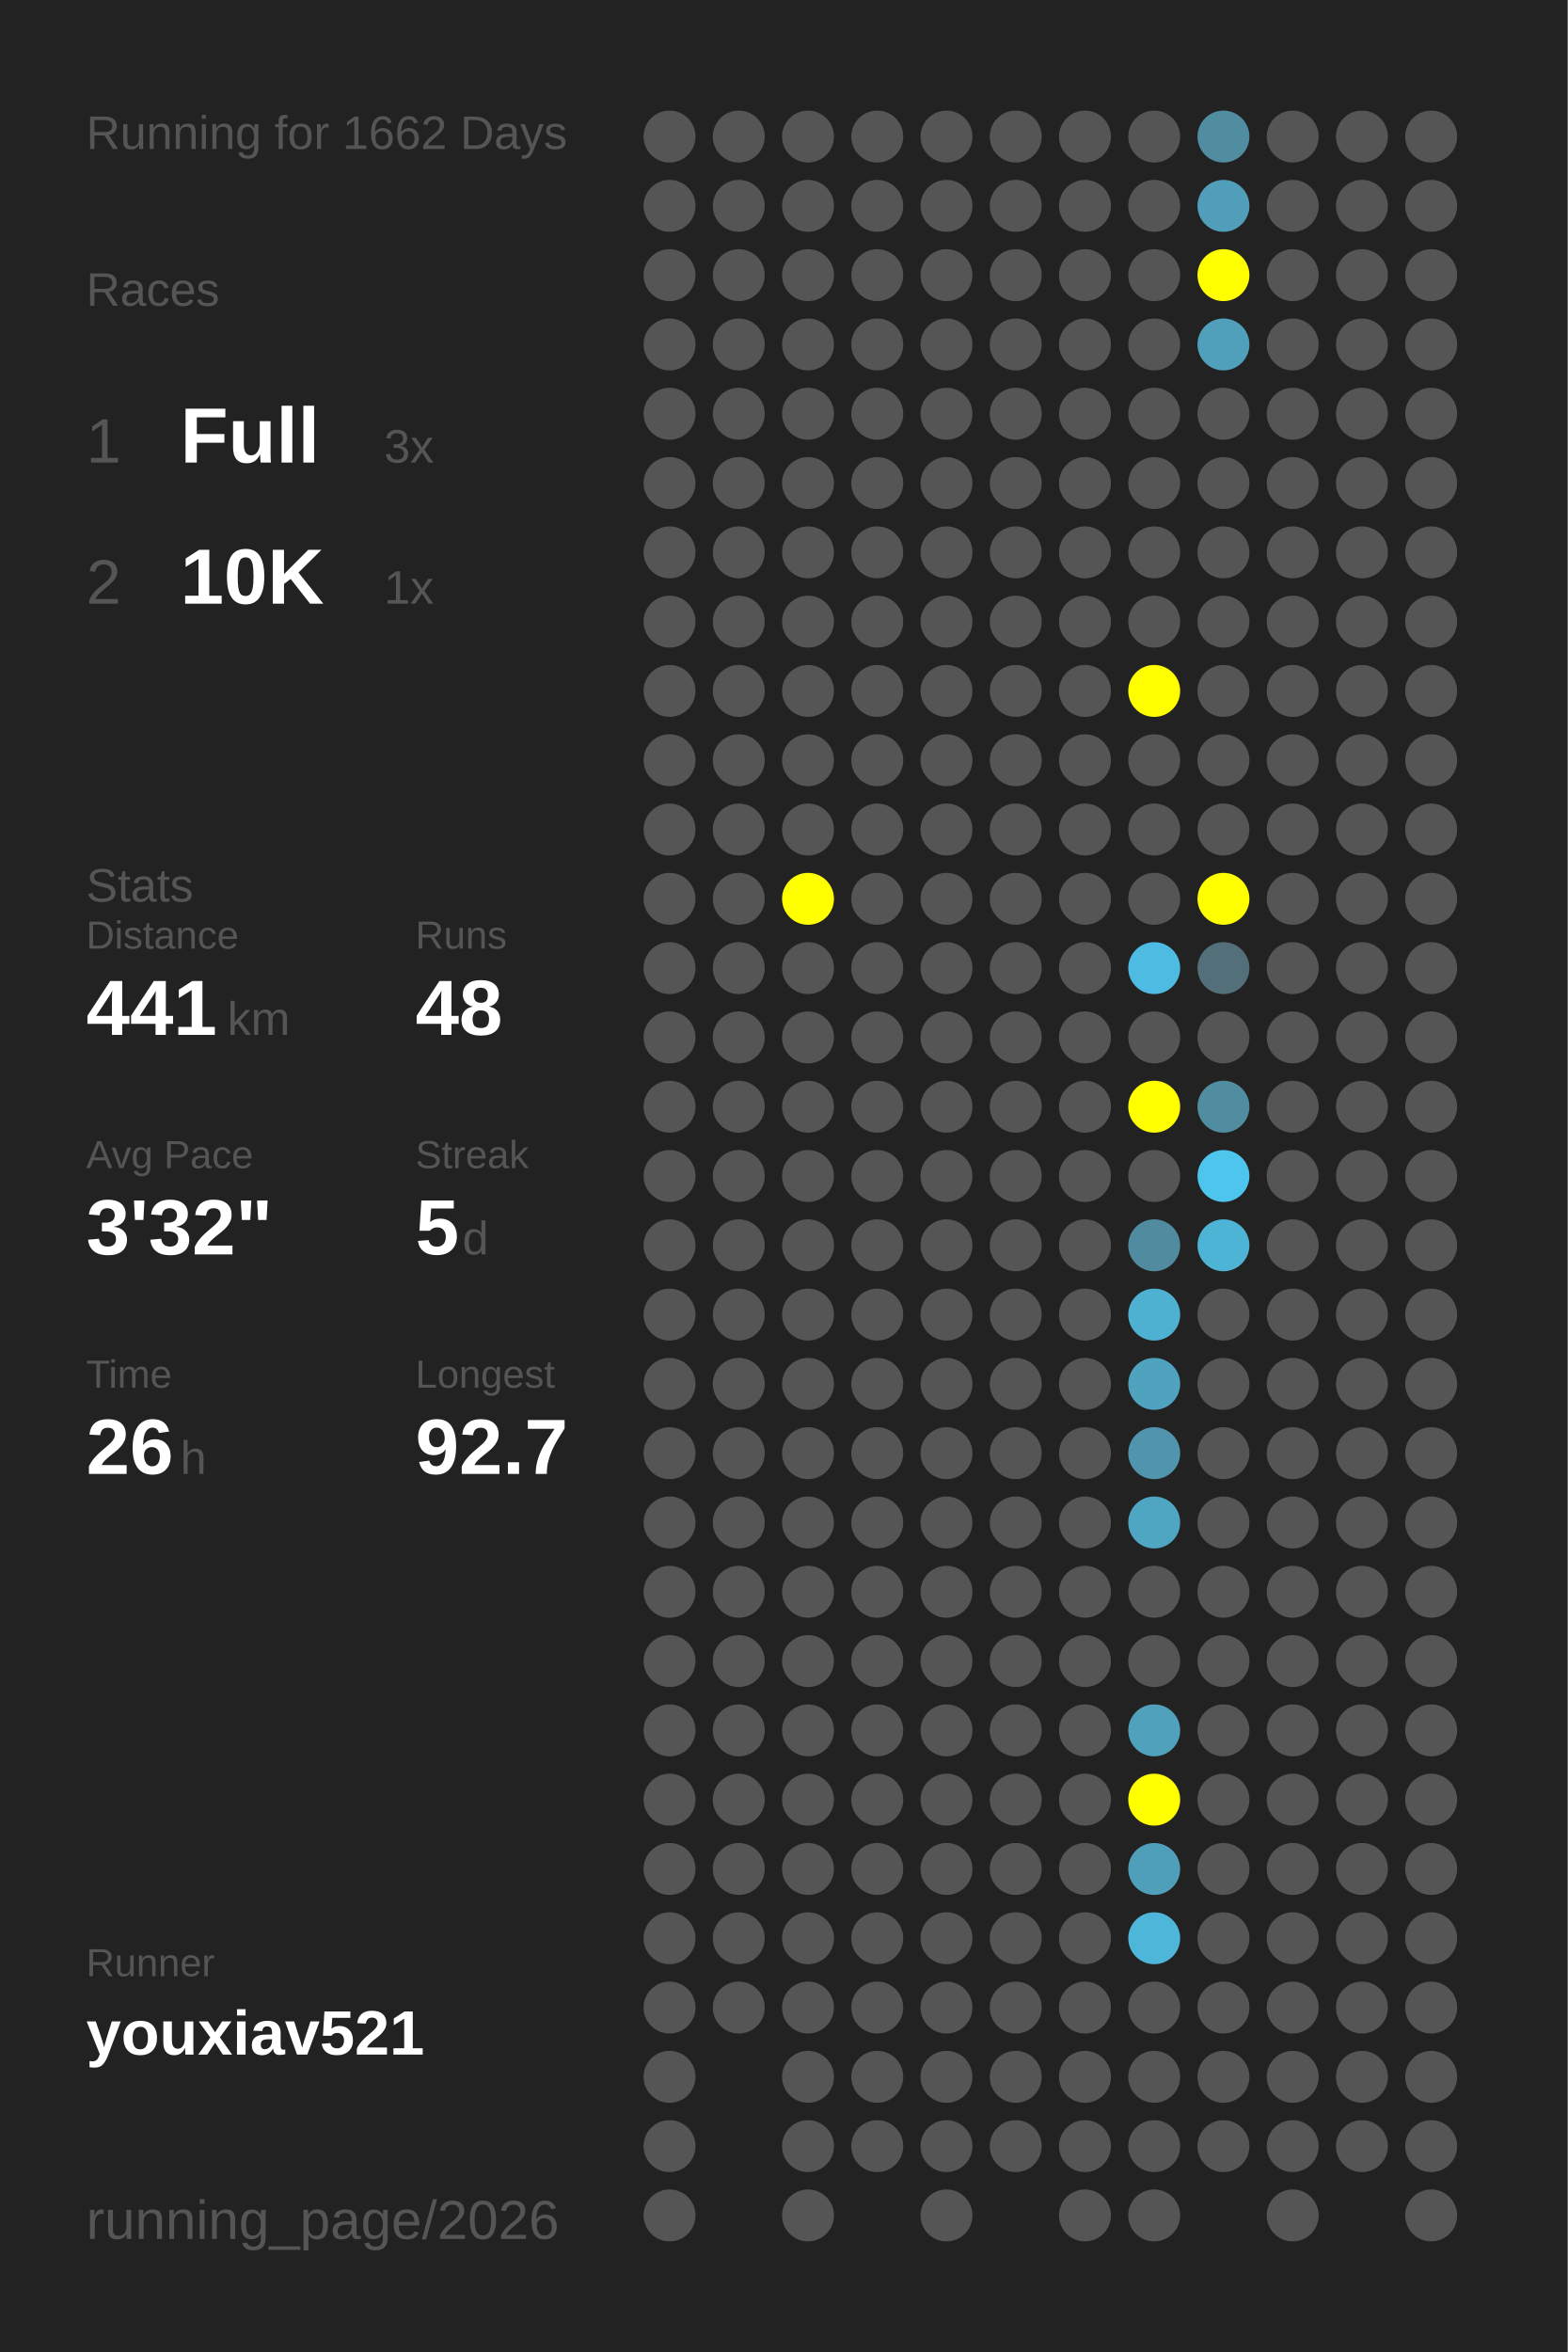
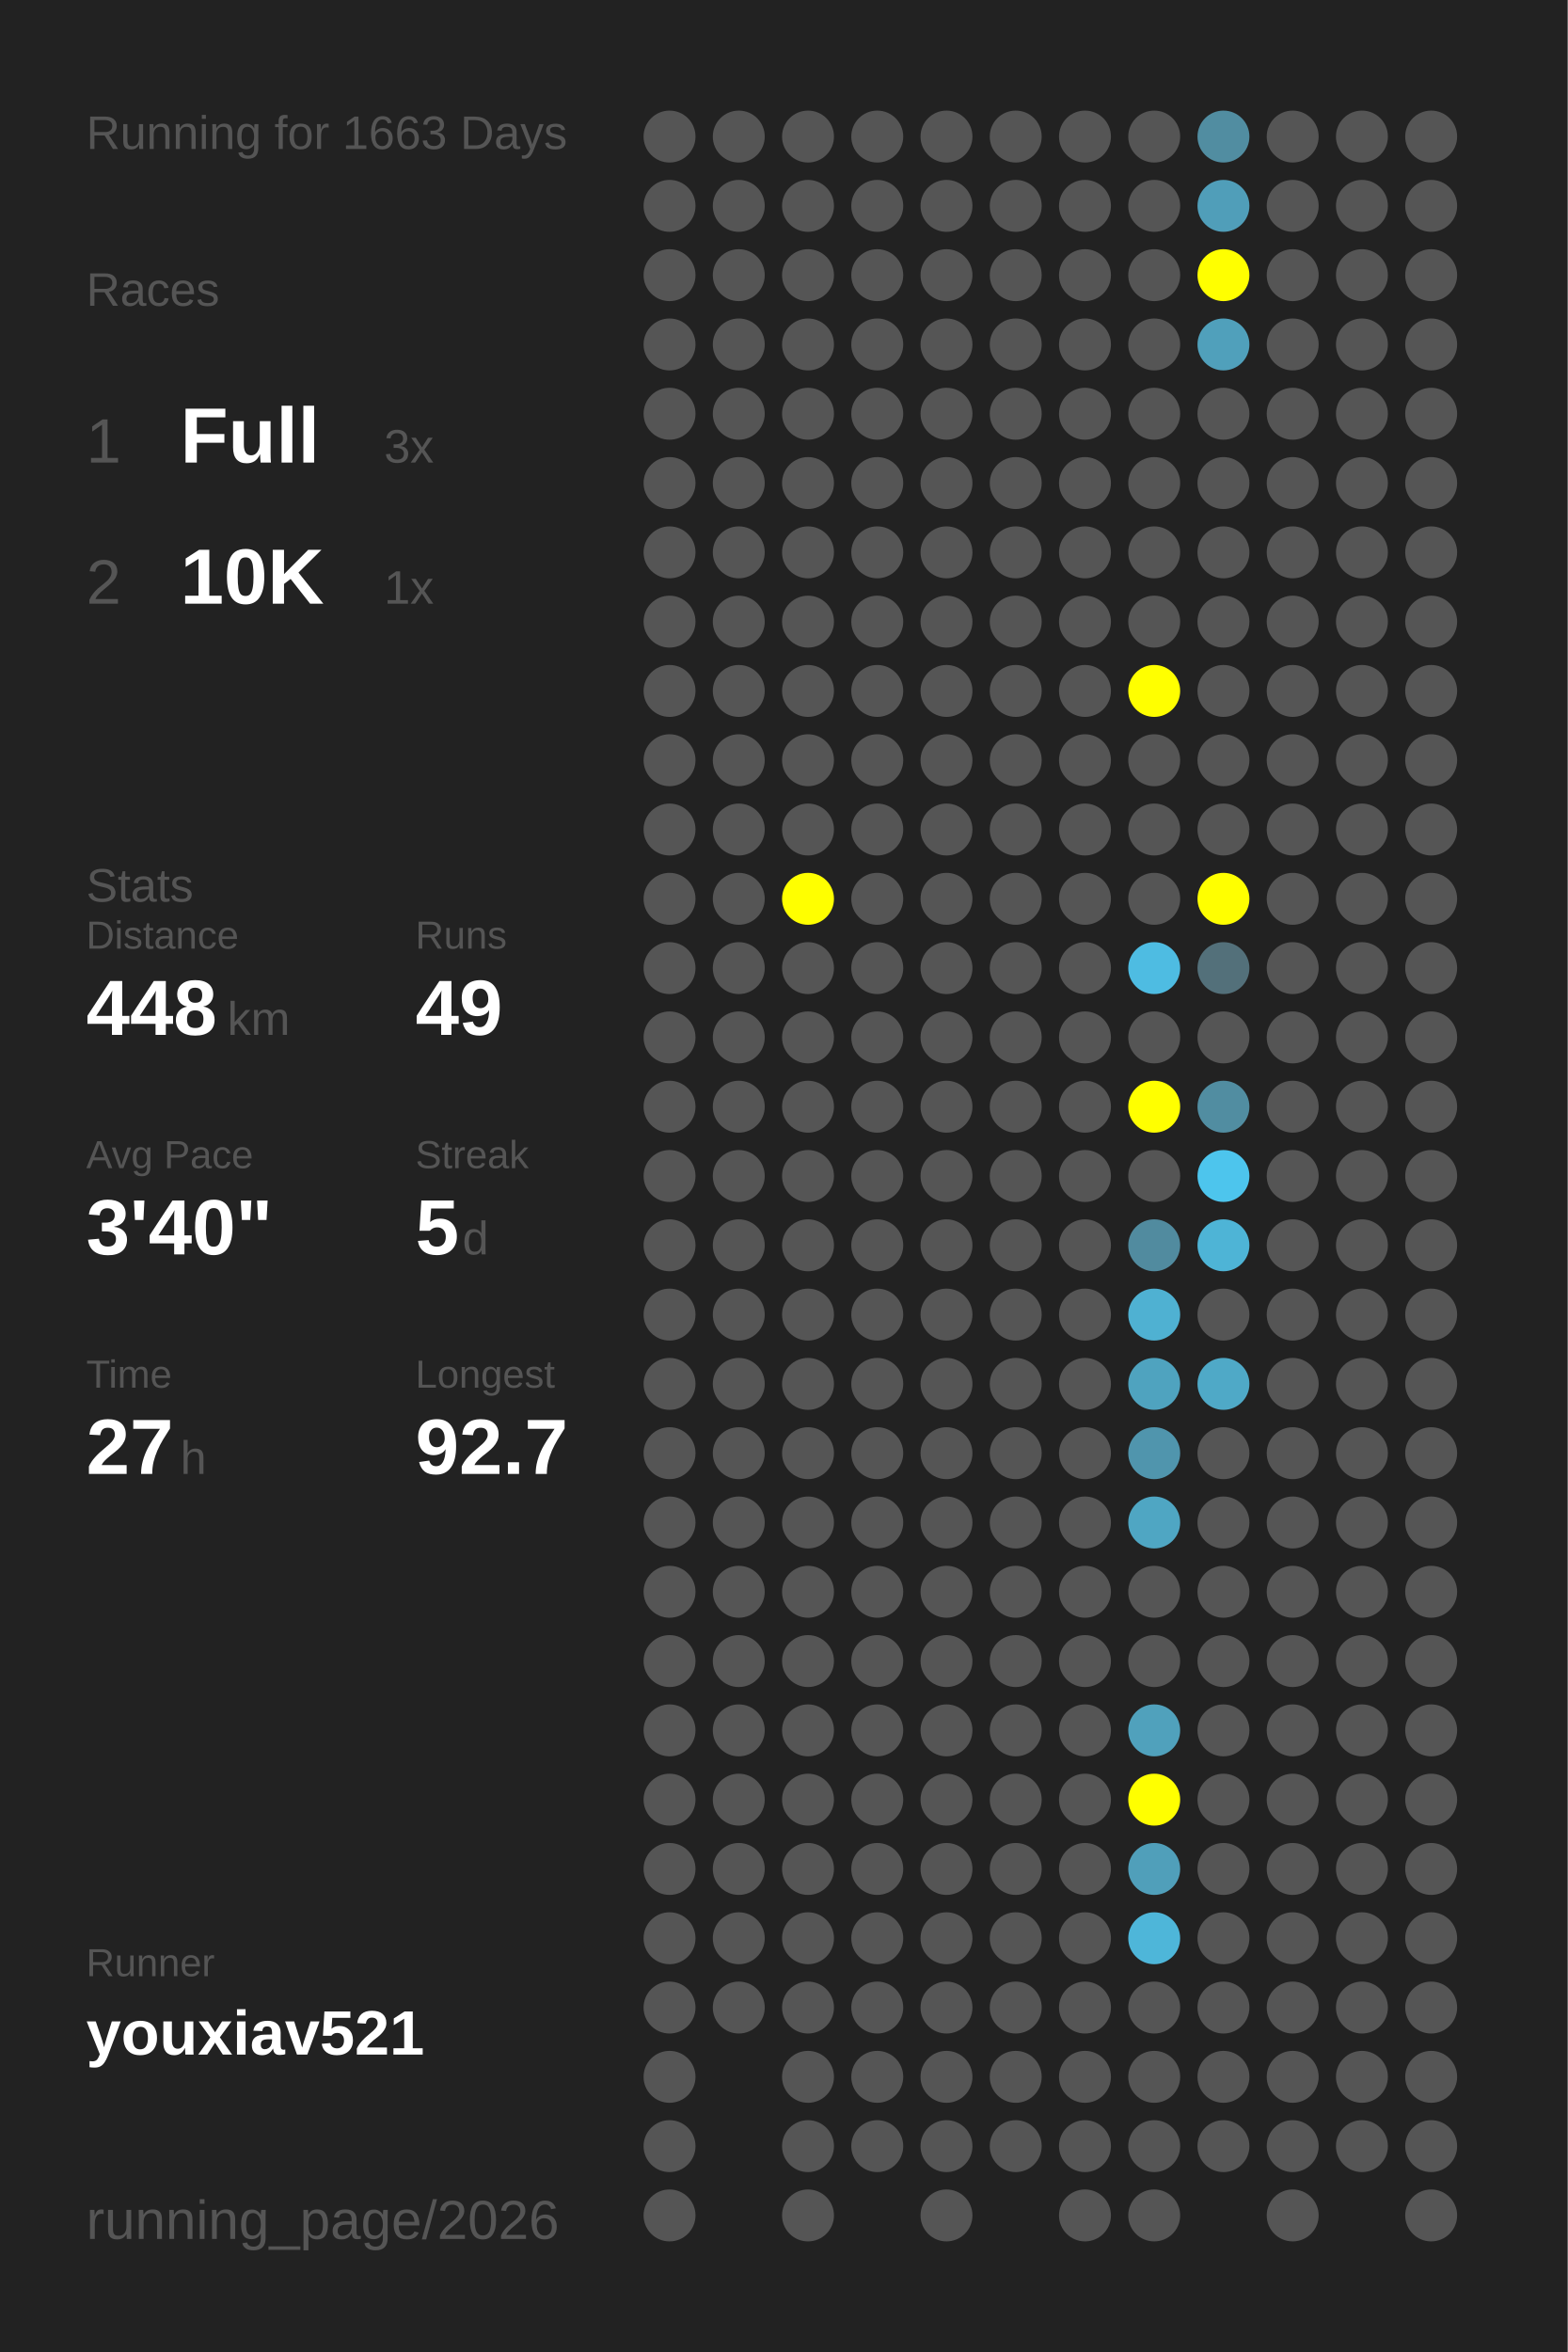
<svg xmlns="http://www.w3.org/2000/svg" baseProfile="full" height="300mm" version="1.1" viewBox="0,0,200,300" width="200mm">
  <defs />
  <rect fill="#222222" height="300" width="200" x="0" y="0" />
-   <text fill="#555555" style="font-size:6px; font-family:Arial;" x="11" y="19">Running for 1662 Days</text>
+   <text fill="#555555" style="font-size:6px; font-family:Arial;" x="11" y="19">Running for 1663 Days</text>
  <text fill="#555555" style="font-size:6px; font-family:Arial;" x="11" y="39">Races</text>
  <text fill="#555555" style="font-size:8px; font-family:Arial;" x="11" y="59">1</text>
  <text fill="#FFFFFF" style="font-size:10px; font-family:Arial; font-weight:bold;" x="23" y="59">Full</text>
  <text fill="#555555" style="font-size:6px; font-family:Arial;" x="49" y="59">3x</text>
  <text fill="#555555" style="font-size:8px; font-family:Arial;" x="11" y="77">2</text>
  <text fill="#FFFFFF" style="font-size:10px; font-family:Arial; font-weight:bold;" x="23" y="77">10K</text>
  <text fill="#555555" style="font-size:6px; font-family:Arial;" x="49" y="77">1x</text>
  <text fill="#555555" style="font-size:6px; font-family:Arial;" x="11" y="115">Stats</text>
  <text fill="#555555" style="font-size:5px; font-family:Arial;" x="11" y="121">Distance</text>
-   <text fill="#FFFFFF" style="font-size:10px; font-family:Arial; font-weight:bold;" x="11" y="132">441</text>
+   <text fill="#FFFFFF" style="font-size:10px; font-family:Arial; font-weight:bold;" x="11" y="132">448</text>
  <text fill="#555555" style="font-size:6px; font-family:Arial;" x="29" y="132">km</text>
  <text fill="#555555" style="font-size:5px; font-family:Arial;" x="53" y="121">Runs</text>
-   <text fill="#FFFFFF" style="font-size:10px; font-family:Arial; font-weight:bold;" x="53" y="132">48</text>
+   <text fill="#FFFFFF" style="font-size:10px; font-family:Arial; font-weight:bold;" x="53" y="132">49</text>
  <text fill="#555555" style="font-size:5px; font-family:Arial;" x="11" y="149">Avg Pace</text>
-   <text fill="#FFFFFF" style="font-size:10px; font-family:Arial; font-weight:bold;" x="11" y="160">3'32"</text>
+   <text fill="#FFFFFF" style="font-size:10px; font-family:Arial; font-weight:bold;" x="11" y="160">3'40"</text>
  <text fill="#555555" style="font-size:5px; font-family:Arial;" x="53" y="149">Streak</text>
  <text fill="#FFFFFF" style="font-size:10px; font-family:Arial; font-weight:bold;" x="53" y="160">5</text>
  <text fill="#555555" style="font-size:6px; font-family:Arial;" x="59" y="160">d</text>
  <text fill="#555555" style="font-size:5px; font-family:Arial;" x="11" y="177">Time</text>
-   <text fill="#FFFFFF" style="font-size:10px; font-family:Arial; font-weight:bold;" x="11" y="188">26</text>
+   <text fill="#FFFFFF" style="font-size:10px; font-family:Arial; font-weight:bold;" x="11" y="188">27</text>
  <text fill="#555555" style="font-size:6px; font-family:Arial;" x="23" y="188">h</text>
  <text fill="#555555" style="font-size:5px; font-family:Arial;" x="53" y="177">Longest</text>
  <text fill="#FFFFFF" style="font-size:10px; font-family:Arial; font-weight:bold;" x="53" y="188">92.7</text>
  <text fill="#555555" style="font-size:5px; font-family:Arial;" x="11" y="252.065">Runner</text>
  <text fill="#FFFFFF" style="font-size:8px; font-family:Arial; font-weight:bold;" x="11" y="262.065">youxiav521</text>
  <text fill="#555555" style="font-size:7px; font-family:Arial;" x="11" y="285.581">running_page/2026</text>
  <circle cx="85.417" cy="17.419" fill="#555555" r="3.312" />
  <circle cx="85.417" cy="26.258" fill="#555555" r="3.312" />
  <circle cx="85.417" cy="35.097" fill="#555555" r="3.312" />
  <circle cx="85.417" cy="43.935" fill="#555555" r="3.312" />
  <circle cx="85.417" cy="52.774" fill="#555555" r="3.312" />
  <circle cx="85.417" cy="61.613" fill="#555555" r="3.312" />
  <circle cx="85.417" cy="70.452" fill="#555555" r="3.312" />
  <circle cx="85.417" cy="79.29" fill="#555555" r="3.312" />
  <circle cx="85.417" cy="88.129" fill="#555555" r="3.312" />
  <circle cx="85.417" cy="96.968" fill="#555555" r="3.312" />
  <circle cx="85.417" cy="105.806" fill="#555555" r="3.312" />
  <circle cx="85.417" cy="114.645" fill="#555555" r="3.312" />
  <circle cx="85.417" cy="123.484" fill="#555555" r="3.312" />
  <circle cx="85.417" cy="132.323" fill="#555555" r="3.312" />
  <circle cx="85.417" cy="141.161" fill="#555555" r="3.312" />
  <circle cx="85.417" cy="150" fill="#555555" r="3.312" />
  <circle cx="85.417" cy="158.839" fill="#555555" r="3.312" />
  <circle cx="85.417" cy="167.677" fill="#555555" r="3.312" />
  <circle cx="85.417" cy="176.516" fill="#555555" r="3.312" />
  <circle cx="85.417" cy="185.355" fill="#555555" r="3.312" />
  <circle cx="85.417" cy="194.194" fill="#555555" r="3.312" />
  <circle cx="85.417" cy="203.032" fill="#555555" r="3.312" />
  <circle cx="85.417" cy="211.871" fill="#555555" r="3.312" />
  <circle cx="85.417" cy="220.71" fill="#555555" r="3.312" />
  <circle cx="85.417" cy="229.548" fill="#555555" r="3.312" />
  <circle cx="85.417" cy="238.387" fill="#555555" r="3.312" />
  <circle cx="85.417" cy="247.226" fill="#555555" r="3.312" />
  <circle cx="85.417" cy="256.065" fill="#555555" r="3.312" />
  <circle cx="85.417" cy="264.903" fill="#555555" r="3.312" />
  <circle cx="85.417" cy="273.742" fill="#555555" r="3.312" />
  <circle cx="85.417" cy="282.581" fill="#555555" r="3.312" />
  <circle cx="94.25" cy="17.419" fill="#555555" r="3.312" />
  <circle cx="94.25" cy="26.258" fill="#555555" r="3.312" />
  <circle cx="94.25" cy="35.097" fill="#555555" r="3.312" />
  <circle cx="94.25" cy="43.935" fill="#555555" r="3.312" />
  <circle cx="94.25" cy="52.774" fill="#555555" r="3.312" />
  <circle cx="94.25" cy="61.613" fill="#555555" r="3.312" />
  <circle cx="94.25" cy="70.452" fill="#555555" r="3.312" />
  <circle cx="94.25" cy="79.29" fill="#555555" r="3.312" />
  <circle cx="94.25" cy="88.129" fill="#555555" r="3.312" />
  <circle cx="94.25" cy="96.968" fill="#555555" r="3.312" />
  <circle cx="94.25" cy="105.806" fill="#555555" r="3.312" />
  <circle cx="94.25" cy="114.645" fill="#555555" r="3.312" />
  <circle cx="94.25" cy="123.484" fill="#555555" r="3.312" />
  <circle cx="94.25" cy="132.323" fill="#555555" r="3.312" />
  <circle cx="94.25" cy="141.161" fill="#555555" r="3.312" />
  <circle cx="94.25" cy="150" fill="#555555" r="3.312" />
  <circle cx="94.25" cy="158.839" fill="#555555" r="3.312" />
  <circle cx="94.25" cy="167.677" fill="#555555" r="3.312" />
  <circle cx="94.25" cy="176.516" fill="#555555" r="3.312" />
  <circle cx="94.25" cy="185.355" fill="#555555" r="3.312" />
  <circle cx="94.25" cy="194.194" fill="#555555" r="3.312" />
  <circle cx="94.25" cy="203.032" fill="#555555" r="3.312" />
  <circle cx="94.25" cy="211.871" fill="#555555" r="3.312" />
  <circle cx="94.25" cy="220.71" fill="#555555" r="3.312" />
  <circle cx="94.25" cy="229.548" fill="#555555" r="3.312" />
  <circle cx="94.25" cy="238.387" fill="#555555" r="3.312" />
  <circle cx="94.25" cy="247.226" fill="#555555" r="3.312" />
  <circle cx="94.25" cy="256.065" fill="#555555" r="3.312" />
  <circle cx="103.083" cy="17.419" fill="#555555" r="3.312" />
  <circle cx="103.083" cy="26.258" fill="#555555" r="3.312" />
  <circle cx="103.083" cy="35.097" fill="#555555" r="3.312" />
  <circle cx="103.083" cy="43.935" fill="#555555" r="3.312" />
  <circle cx="103.083" cy="52.774" fill="#555555" r="3.312" />
  <circle cx="103.083" cy="61.613" fill="#555555" r="3.312" />
  <circle cx="103.083" cy="70.452" fill="#555555" r="3.312" />
  <circle cx="103.083" cy="79.29" fill="#555555" r="3.312" />
  <circle cx="103.083" cy="88.129" fill="#555555" r="3.312" />
  <circle cx="103.083" cy="96.968" fill="#555555" r="3.312" />
  <circle cx="103.083" cy="105.806" fill="#555555" r="3.312" />
  <circle cx="103.083" cy="114.645" fill="#FFFF00" r="3.312" />
  <circle cx="103.083" cy="123.484" fill="#555555" r="3.312" />
  <circle cx="103.083" cy="132.323" fill="#555555" r="3.312" />
  <circle cx="103.083" cy="141.161" fill="#555555" r="3.312" />
  <circle cx="103.083" cy="150" fill="#555555" r="3.312" />
  <circle cx="103.083" cy="158.839" fill="#555555" r="3.312" />
  <circle cx="103.083" cy="167.677" fill="#555555" r="3.312" />
  <circle cx="103.083" cy="176.516" fill="#555555" r="3.312" />
  <circle cx="103.083" cy="185.355" fill="#555555" r="3.312" />
  <circle cx="103.083" cy="194.194" fill="#555555" r="3.312" />
  <circle cx="103.083" cy="203.032" fill="#555555" r="3.312" />
  <circle cx="103.083" cy="211.871" fill="#555555" r="3.312" />
  <circle cx="103.083" cy="220.71" fill="#555555" r="3.312" />
  <circle cx="103.083" cy="229.548" fill="#555555" r="3.312" />
  <circle cx="103.083" cy="238.387" fill="#555555" r="3.312" />
  <circle cx="103.083" cy="247.226" fill="#555555" r="3.312" />
  <circle cx="103.083" cy="256.065" fill="#555555" r="3.312" />
  <circle cx="103.083" cy="264.903" fill="#555555" r="3.312" />
  <circle cx="103.083" cy="273.742" fill="#555555" r="3.312" />
  <circle cx="103.083" cy="282.581" fill="#555555" r="3.312" />
  <circle cx="111.917" cy="17.419" fill="#555555" r="3.312" />
  <circle cx="111.917" cy="26.258" fill="#555555" r="3.312" />
  <circle cx="111.917" cy="35.097" fill="#555555" r="3.312" />
  <circle cx="111.917" cy="43.935" fill="#555555" r="3.312" />
  <circle cx="111.917" cy="52.774" fill="#555555" r="3.312" />
  <circle cx="111.917" cy="61.613" fill="#555555" r="3.312" />
  <circle cx="111.917" cy="70.452" fill="#555555" r="3.312" />
  <circle cx="111.917" cy="79.29" fill="#555555" r="3.312" />
  <circle cx="111.917" cy="88.129" fill="#555555" r="3.312" />
  <circle cx="111.917" cy="96.968" fill="#555555" r="3.312" />
  <circle cx="111.917" cy="105.806" fill="#555555" r="3.312" />
  <circle cx="111.917" cy="114.645" fill="#555555" r="3.312" />
  <circle cx="111.917" cy="123.484" fill="#555555" r="3.312" />
  <circle cx="111.917" cy="132.323" fill="#555555" r="3.312" />
  <circle cx="111.917" cy="141.161" fill="#555555" r="3.312" />
  <circle cx="111.917" cy="150" fill="#555555" r="3.312" />
  <circle cx="111.917" cy="158.839" fill="#555555" r="3.312" />
  <circle cx="111.917" cy="167.677" fill="#555555" r="3.312" />
  <circle cx="111.917" cy="176.516" fill="#555555" r="3.312" />
  <circle cx="111.917" cy="185.355" fill="#555555" r="3.312" />
  <circle cx="111.917" cy="194.194" fill="#555555" r="3.312" />
  <circle cx="111.917" cy="203.032" fill="#555555" r="3.312" />
  <circle cx="111.917" cy="211.871" fill="#555555" r="3.312" />
  <circle cx="111.917" cy="220.71" fill="#555555" r="3.312" />
  <circle cx="111.917" cy="229.548" fill="#555555" r="3.312" />
  <circle cx="111.917" cy="238.387" fill="#555555" r="3.312" />
  <circle cx="111.917" cy="247.226" fill="#555555" r="3.312" />
  <circle cx="111.917" cy="256.065" fill="#555555" r="3.312" />
  <circle cx="111.917" cy="264.903" fill="#555555" r="3.312" />
  <circle cx="111.917" cy="273.742" fill="#555555" r="3.312" />
  <circle cx="120.75" cy="17.419" fill="#555555" r="3.312" />
  <circle cx="120.75" cy="26.258" fill="#555555" r="3.312" />
  <circle cx="120.75" cy="35.097" fill="#555555" r="3.312" />
  <circle cx="120.75" cy="43.935" fill="#555555" r="3.312" />
  <circle cx="120.75" cy="52.774" fill="#555555" r="3.312" />
  <circle cx="120.75" cy="61.613" fill="#555555" r="3.312" />
  <circle cx="120.75" cy="70.452" fill="#555555" r="3.312" />
  <circle cx="120.75" cy="79.29" fill="#555555" r="3.312" />
  <circle cx="120.75" cy="88.129" fill="#555555" r="3.312" />
  <circle cx="120.75" cy="96.968" fill="#555555" r="3.312" />
  <circle cx="120.75" cy="105.806" fill="#555555" r="3.312" />
  <circle cx="120.75" cy="114.645" fill="#555555" r="3.312" />
  <circle cx="120.75" cy="123.484" fill="#555555" r="3.312" />
  <circle cx="120.75" cy="132.323" fill="#555555" r="3.312" />
  <circle cx="120.75" cy="141.161" fill="#555555" r="3.312" />
  <circle cx="120.75" cy="150" fill="#555555" r="3.312" />
  <circle cx="120.75" cy="158.839" fill="#555555" r="3.312" />
  <circle cx="120.75" cy="167.677" fill="#555555" r="3.312" />
  <circle cx="120.75" cy="176.516" fill="#555555" r="3.312" />
  <circle cx="120.75" cy="185.355" fill="#555555" r="3.312" />
  <circle cx="120.75" cy="194.194" fill="#555555" r="3.312" />
  <circle cx="120.75" cy="203.032" fill="#555555" r="3.312" />
  <circle cx="120.75" cy="211.871" fill="#555555" r="3.312" />
  <circle cx="120.75" cy="220.71" fill="#555555" r="3.312" />
  <circle cx="120.75" cy="229.548" fill="#555555" r="3.312" />
  <circle cx="120.75" cy="238.387" fill="#555555" r="3.312" />
  <circle cx="120.75" cy="247.226" fill="#555555" r="3.312" />
  <circle cx="120.75" cy="256.065" fill="#555555" r="3.312" />
  <circle cx="120.75" cy="264.903" fill="#555555" r="3.312" />
  <circle cx="120.75" cy="273.742" fill="#555555" r="3.312" />
  <circle cx="120.75" cy="282.581" fill="#555555" r="3.312" />
  <circle cx="129.583" cy="17.419" fill="#555555" r="3.312" />
  <circle cx="129.583" cy="26.258" fill="#555555" r="3.312" />
  <circle cx="129.583" cy="35.097" fill="#555555" r="3.312" />
  <circle cx="129.583" cy="43.935" fill="#555555" r="3.312" />
  <circle cx="129.583" cy="52.774" fill="#555555" r="3.312" />
  <circle cx="129.583" cy="61.613" fill="#555555" r="3.312" />
  <circle cx="129.583" cy="70.452" fill="#555555" r="3.312" />
  <circle cx="129.583" cy="79.29" fill="#555555" r="3.312" />
  <circle cx="129.583" cy="88.129" fill="#555555" r="3.312" />
  <circle cx="129.583" cy="96.968" fill="#555555" r="3.312" />
  <circle cx="129.583" cy="105.806" fill="#555555" r="3.312" />
  <circle cx="129.583" cy="114.645" fill="#555555" r="3.312" />
  <circle cx="129.583" cy="123.484" fill="#555555" r="3.312" />
  <circle cx="129.583" cy="132.323" fill="#555555" r="3.312" />
  <circle cx="129.583" cy="141.161" fill="#555555" r="3.312" />
  <circle cx="129.583" cy="150" fill="#555555" r="3.312" />
  <circle cx="129.583" cy="158.839" fill="#555555" r="3.312" />
  <circle cx="129.583" cy="167.677" fill="#555555" r="3.312" />
  <circle cx="129.583" cy="176.516" fill="#555555" r="3.312" />
  <circle cx="129.583" cy="185.355" fill="#555555" r="3.312" />
  <circle cx="129.583" cy="194.194" fill="#555555" r="3.312" />
  <circle cx="129.583" cy="203.032" fill="#555555" r="3.312" />
  <circle cx="129.583" cy="211.871" fill="#555555" r="3.312" />
  <circle cx="129.583" cy="220.71" fill="#555555" r="3.312" />
  <circle cx="129.583" cy="229.548" fill="#555555" r="3.312" />
  <circle cx="129.583" cy="238.387" fill="#555555" r="3.312" />
  <circle cx="129.583" cy="247.226" fill="#555555" r="3.312" />
  <circle cx="129.583" cy="256.065" fill="#555555" r="3.312" />
  <circle cx="129.583" cy="264.903" fill="#555555" r="3.312" />
  <circle cx="129.583" cy="273.742" fill="#555555" r="3.312" />
  <circle cx="138.417" cy="17.419" fill="#555555" r="3.312" />
  <circle cx="138.417" cy="26.258" fill="#555555" r="3.312" />
  <circle cx="138.417" cy="35.097" fill="#555555" r="3.312" />
  <circle cx="138.417" cy="43.935" fill="#555555" r="3.312" />
  <circle cx="138.417" cy="52.774" fill="#555555" r="3.312" />
  <circle cx="138.417" cy="61.613" fill="#555555" r="3.312" />
  <circle cx="138.417" cy="70.452" fill="#555555" r="3.312" />
  <circle cx="138.417" cy="79.29" fill="#555555" r="3.312" />
  <circle cx="138.417" cy="88.129" fill="#555555" r="3.312" />
  <circle cx="138.417" cy="96.968" fill="#555555" r="3.312" />
  <circle cx="138.417" cy="105.806" fill="#555555" r="3.312" />
  <circle cx="138.417" cy="114.645" fill="#555555" r="3.312" />
  <circle cx="138.417" cy="123.484" fill="#555555" r="3.312" />
  <circle cx="138.417" cy="132.323" fill="#555555" r="3.312" />
  <circle cx="138.417" cy="141.161" fill="#555555" r="3.312" />
  <circle cx="138.417" cy="150" fill="#555555" r="3.312" />
  <circle cx="138.417" cy="158.839" fill="#555555" r="3.312" />
  <circle cx="138.417" cy="167.677" fill="#555555" r="3.312" />
  <circle cx="138.417" cy="176.516" fill="#555555" r="3.312" />
  <circle cx="138.417" cy="185.355" fill="#555555" r="3.312" />
  <circle cx="138.417" cy="194.194" fill="#555555" r="3.312" />
  <circle cx="138.417" cy="203.032" fill="#555555" r="3.312" />
  <circle cx="138.417" cy="211.871" fill="#555555" r="3.312" />
  <circle cx="138.417" cy="220.71" fill="#555555" r="3.312" />
  <circle cx="138.417" cy="229.548" fill="#555555" r="3.312" />
  <circle cx="138.417" cy="238.387" fill="#555555" r="3.312" />
  <circle cx="138.417" cy="247.226" fill="#555555" r="3.312" />
  <circle cx="138.417" cy="256.065" fill="#555555" r="3.312" />
  <circle cx="138.417" cy="264.903" fill="#555555" r="3.312" />
  <circle cx="138.417" cy="273.742" fill="#555555" r="3.312" />
  <circle cx="138.417" cy="282.581" fill="#555555" r="3.312" />
  <circle cx="147.25" cy="17.419" fill="#555555" r="3.312" />
  <circle cx="147.25" cy="26.258" fill="#555555" r="3.312" />
  <circle cx="147.25" cy="35.097" fill="#555555" r="3.312" />
  <circle cx="147.25" cy="43.935" fill="#555555" r="3.312" />
  <circle cx="147.25" cy="52.774" fill="#555555" r="3.312" />
  <circle cx="147.25" cy="61.613" fill="#555555" r="3.312" />
  <circle cx="147.25" cy="70.452" fill="#555555" r="3.312" />
  <circle cx="147.25" cy="79.29" fill="#555555" r="3.312" />
  <circle cx="147.25" cy="88.129" fill="#FFFF00" r="3.312" />
  <circle cx="147.25" cy="96.968" fill="#555555" r="3.312" />
  <circle cx="147.25" cy="105.806" fill="#555555" r="3.312" />
  <circle cx="147.25" cy="114.645" fill="#555555" r="3.312" />
  <circle cx="147.25" cy="123.484" fill="#4ebce2" r="3.312" />
  <circle cx="147.25" cy="132.323" fill="#555555" r="3.312" />
  <circle cx="147.25" cy="141.161" fill="#FFFF00" r="3.312" />
  <circle cx="147.25" cy="150" fill="#555555" r="3.312" />
  <circle cx="147.25" cy="158.839" fill="#518b9f" r="3.312" />
  <circle cx="147.25" cy="167.677" fill="#4fb1d2" r="3.312" />
  <circle cx="147.25" cy="176.516" fill="#4fa3bf" r="3.312" />
  <circle cx="147.25" cy="185.355" fill="#5095ad" r="3.312" />
  <circle cx="147.25" cy="194.194" fill="#4fa6c3" r="3.312" />
  <circle cx="147.25" cy="203.032" fill="#555555" r="3.312" />
  <circle cx="147.25" cy="211.871" fill="#555555" r="3.312" />
  <circle cx="147.25" cy="220.71" fill="#50a1bc" r="3.312" />
  <circle cx="147.25" cy="229.548" fill="#FFFF00" r="3.312" />
  <circle cx="147.25" cy="238.387" fill="#509fba" r="3.312" />
  <circle cx="147.25" cy="247.226" fill="#4eb6d9" r="3.312" />
  <circle cx="147.25" cy="256.065" fill="#555555" r="3.312" />
  <circle cx="147.25" cy="264.903" fill="#555555" r="3.312" />
  <circle cx="147.25" cy="273.742" fill="#555555" r="3.312" />
  <circle cx="147.25" cy="282.581" fill="#555555" r="3.312" />
  <circle cx="156.083" cy="17.419" fill="#518da1" r="3.312" />
  <circle cx="156.083" cy="26.258" fill="#509eb9" r="3.312" />
  <circle cx="156.083" cy="35.097" fill="#FFFF00" r="3.312" />
  <circle cx="156.083" cy="43.935" fill="#50a0bb" r="3.312" />
  <circle cx="156.083" cy="52.774" fill="#555555" r="3.312" />
  <circle cx="156.083" cy="61.613" fill="#555555" r="3.312" />
  <circle cx="156.083" cy="70.452" fill="#555555" r="3.312" />
  <circle cx="156.083" cy="79.29" fill="#555555" r="3.312" />
  <circle cx="156.083" cy="88.129" fill="#555555" r="3.312" />
  <circle cx="156.083" cy="96.968" fill="#555555" r="3.312" />
  <circle cx="156.083" cy="105.806" fill="#555555" r="3.312" />
  <circle cx="156.083" cy="114.645" fill="#FFFF00" r="3.312" />
  <circle cx="156.083" cy="123.484" fill="#53707a" r="3.312" />
  <circle cx="156.083" cy="132.323" fill="#555555" r="3.312" />
  <circle cx="156.083" cy="141.161" fill="#518da1" r="3.312" />
  <circle cx="156.083" cy="150" fill="#4dc5ed" r="3.312" />
  <circle cx="156.083" cy="158.839" fill="#4eb4d6" r="3.312" />
  <circle cx="156.083" cy="167.677" fill="#555555" r="3.312" />
-   <circle cx="156.083" cy="176.516" fill="#555555" r="3.312" />
+   <circle cx="156.083" cy="176.516" fill="#4fa9c7" r="3.312" />
  <circle cx="156.083" cy="185.355" fill="#555555" r="3.312" />
  <circle cx="156.083" cy="194.194" fill="#555555" r="3.312" />
  <circle cx="156.083" cy="203.032" fill="#555555" r="3.312" />
  <circle cx="156.083" cy="211.871" fill="#555555" r="3.312" />
  <circle cx="156.083" cy="220.71" fill="#555555" r="3.312" />
  <circle cx="156.083" cy="229.548" fill="#555555" r="3.312" />
  <circle cx="156.083" cy="238.387" fill="#555555" r="3.312" />
  <circle cx="156.083" cy="247.226" fill="#555555" r="3.312" />
  <circle cx="156.083" cy="256.065" fill="#555555" r="3.312" />
  <circle cx="156.083" cy="264.903" fill="#555555" r="3.312" />
  <circle cx="156.083" cy="273.742" fill="#555555" r="3.312" />
  <circle cx="164.917" cy="17.419" fill="#555555" r="3.312" />
  <circle cx="164.917" cy="26.258" fill="#555555" r="3.312" />
  <circle cx="164.917" cy="35.097" fill="#555555" r="3.312" />
  <circle cx="164.917" cy="43.935" fill="#555555" r="3.312" />
  <circle cx="164.917" cy="52.774" fill="#555555" r="3.312" />
  <circle cx="164.917" cy="61.613" fill="#555555" r="3.312" />
  <circle cx="164.917" cy="70.452" fill="#555555" r="3.312" />
  <circle cx="164.917" cy="79.29" fill="#555555" r="3.312" />
  <circle cx="164.917" cy="88.129" fill="#555555" r="3.312" />
  <circle cx="164.917" cy="96.968" fill="#555555" r="3.312" />
  <circle cx="164.917" cy="105.806" fill="#555555" r="3.312" />
  <circle cx="164.917" cy="114.645" fill="#555555" r="3.312" />
  <circle cx="164.917" cy="123.484" fill="#555555" r="3.312" />
  <circle cx="164.917" cy="132.323" fill="#555555" r="3.312" />
  <circle cx="164.917" cy="141.161" fill="#555555" r="3.312" />
  <circle cx="164.917" cy="150" fill="#555555" r="3.312" />
  <circle cx="164.917" cy="158.839" fill="#555555" r="3.312" />
  <circle cx="164.917" cy="167.677" fill="#555555" r="3.312" />
  <circle cx="164.917" cy="176.516" fill="#555555" r="3.312" />
  <circle cx="164.917" cy="185.355" fill="#555555" r="3.312" />
  <circle cx="164.917" cy="194.194" fill="#555555" r="3.312" />
  <circle cx="164.917" cy="203.032" fill="#555555" r="3.312" />
  <circle cx="164.917" cy="211.871" fill="#555555" r="3.312" />
  <circle cx="164.917" cy="220.71" fill="#555555" r="3.312" />
  <circle cx="164.917" cy="229.548" fill="#555555" r="3.312" />
  <circle cx="164.917" cy="238.387" fill="#555555" r="3.312" />
  <circle cx="164.917" cy="247.226" fill="#555555" r="3.312" />
  <circle cx="164.917" cy="256.065" fill="#555555" r="3.312" />
  <circle cx="164.917" cy="264.903" fill="#555555" r="3.312" />
  <circle cx="164.917" cy="273.742" fill="#555555" r="3.312" />
  <circle cx="164.917" cy="282.581" fill="#555555" r="3.312" />
  <circle cx="173.75" cy="17.419" fill="#555555" r="3.312" />
  <circle cx="173.75" cy="26.258" fill="#555555" r="3.312" />
  <circle cx="173.75" cy="35.097" fill="#555555" r="3.312" />
  <circle cx="173.75" cy="43.935" fill="#555555" r="3.312" />
  <circle cx="173.75" cy="52.774" fill="#555555" r="3.312" />
  <circle cx="173.75" cy="61.613" fill="#555555" r="3.312" />
  <circle cx="173.75" cy="70.452" fill="#555555" r="3.312" />
  <circle cx="173.75" cy="79.29" fill="#555555" r="3.312" />
  <circle cx="173.75" cy="88.129" fill="#555555" r="3.312" />
  <circle cx="173.75" cy="96.968" fill="#555555" r="3.312" />
  <circle cx="173.75" cy="105.806" fill="#555555" r="3.312" />
  <circle cx="173.75" cy="114.645" fill="#555555" r="3.312" />
  <circle cx="173.75" cy="123.484" fill="#555555" r="3.312" />
  <circle cx="173.75" cy="132.323" fill="#555555" r="3.312" />
  <circle cx="173.75" cy="141.161" fill="#555555" r="3.312" />
  <circle cx="173.75" cy="150" fill="#555555" r="3.312" />
  <circle cx="173.75" cy="158.839" fill="#555555" r="3.312" />
  <circle cx="173.75" cy="167.677" fill="#555555" r="3.312" />
  <circle cx="173.75" cy="176.516" fill="#555555" r="3.312" />
  <circle cx="173.75" cy="185.355" fill="#555555" r="3.312" />
  <circle cx="173.75" cy="194.194" fill="#555555" r="3.312" />
  <circle cx="173.75" cy="203.032" fill="#555555" r="3.312" />
  <circle cx="173.75" cy="211.871" fill="#555555" r="3.312" />
  <circle cx="173.75" cy="220.71" fill="#555555" r="3.312" />
  <circle cx="173.75" cy="229.548" fill="#555555" r="3.312" />
  <circle cx="173.75" cy="238.387" fill="#555555" r="3.312" />
  <circle cx="173.75" cy="247.226" fill="#555555" r="3.312" />
  <circle cx="173.75" cy="256.065" fill="#555555" r="3.312" />
  <circle cx="173.75" cy="264.903" fill="#555555" r="3.312" />
  <circle cx="173.75" cy="273.742" fill="#555555" r="3.312" />
  <circle cx="182.583" cy="17.419" fill="#555555" r="3.312" />
  <circle cx="182.583" cy="26.258" fill="#555555" r="3.312" />
  <circle cx="182.583" cy="35.097" fill="#555555" r="3.312" />
  <circle cx="182.583" cy="43.935" fill="#555555" r="3.312" />
  <circle cx="182.583" cy="52.774" fill="#555555" r="3.312" />
  <circle cx="182.583" cy="61.613" fill="#555555" r="3.312" />
  <circle cx="182.583" cy="70.452" fill="#555555" r="3.312" />
  <circle cx="182.583" cy="79.29" fill="#555555" r="3.312" />
  <circle cx="182.583" cy="88.129" fill="#555555" r="3.312" />
  <circle cx="182.583" cy="96.968" fill="#555555" r="3.312" />
  <circle cx="182.583" cy="105.806" fill="#555555" r="3.312" />
  <circle cx="182.583" cy="114.645" fill="#555555" r="3.312" />
  <circle cx="182.583" cy="123.484" fill="#555555" r="3.312" />
  <circle cx="182.583" cy="132.323" fill="#555555" r="3.312" />
  <circle cx="182.583" cy="141.161" fill="#555555" r="3.312" />
  <circle cx="182.583" cy="150" fill="#555555" r="3.312" />
  <circle cx="182.583" cy="158.839" fill="#555555" r="3.312" />
  <circle cx="182.583" cy="167.677" fill="#555555" r="3.312" />
  <circle cx="182.583" cy="176.516" fill="#555555" r="3.312" />
  <circle cx="182.583" cy="185.355" fill="#555555" r="3.312" />
  <circle cx="182.583" cy="194.194" fill="#555555" r="3.312" />
  <circle cx="182.583" cy="203.032" fill="#555555" r="3.312" />
  <circle cx="182.583" cy="211.871" fill="#555555" r="3.312" />
  <circle cx="182.583" cy="220.71" fill="#555555" r="3.312" />
  <circle cx="182.583" cy="229.548" fill="#555555" r="3.312" />
  <circle cx="182.583" cy="238.387" fill="#555555" r="3.312" />
  <circle cx="182.583" cy="247.226" fill="#555555" r="3.312" />
  <circle cx="182.583" cy="256.065" fill="#555555" r="3.312" />
  <circle cx="182.583" cy="264.903" fill="#555555" r="3.312" />
  <circle cx="182.583" cy="273.742" fill="#555555" r="3.312" />
  <circle cx="182.583" cy="282.581" fill="#555555" r="3.312" />
</svg>
